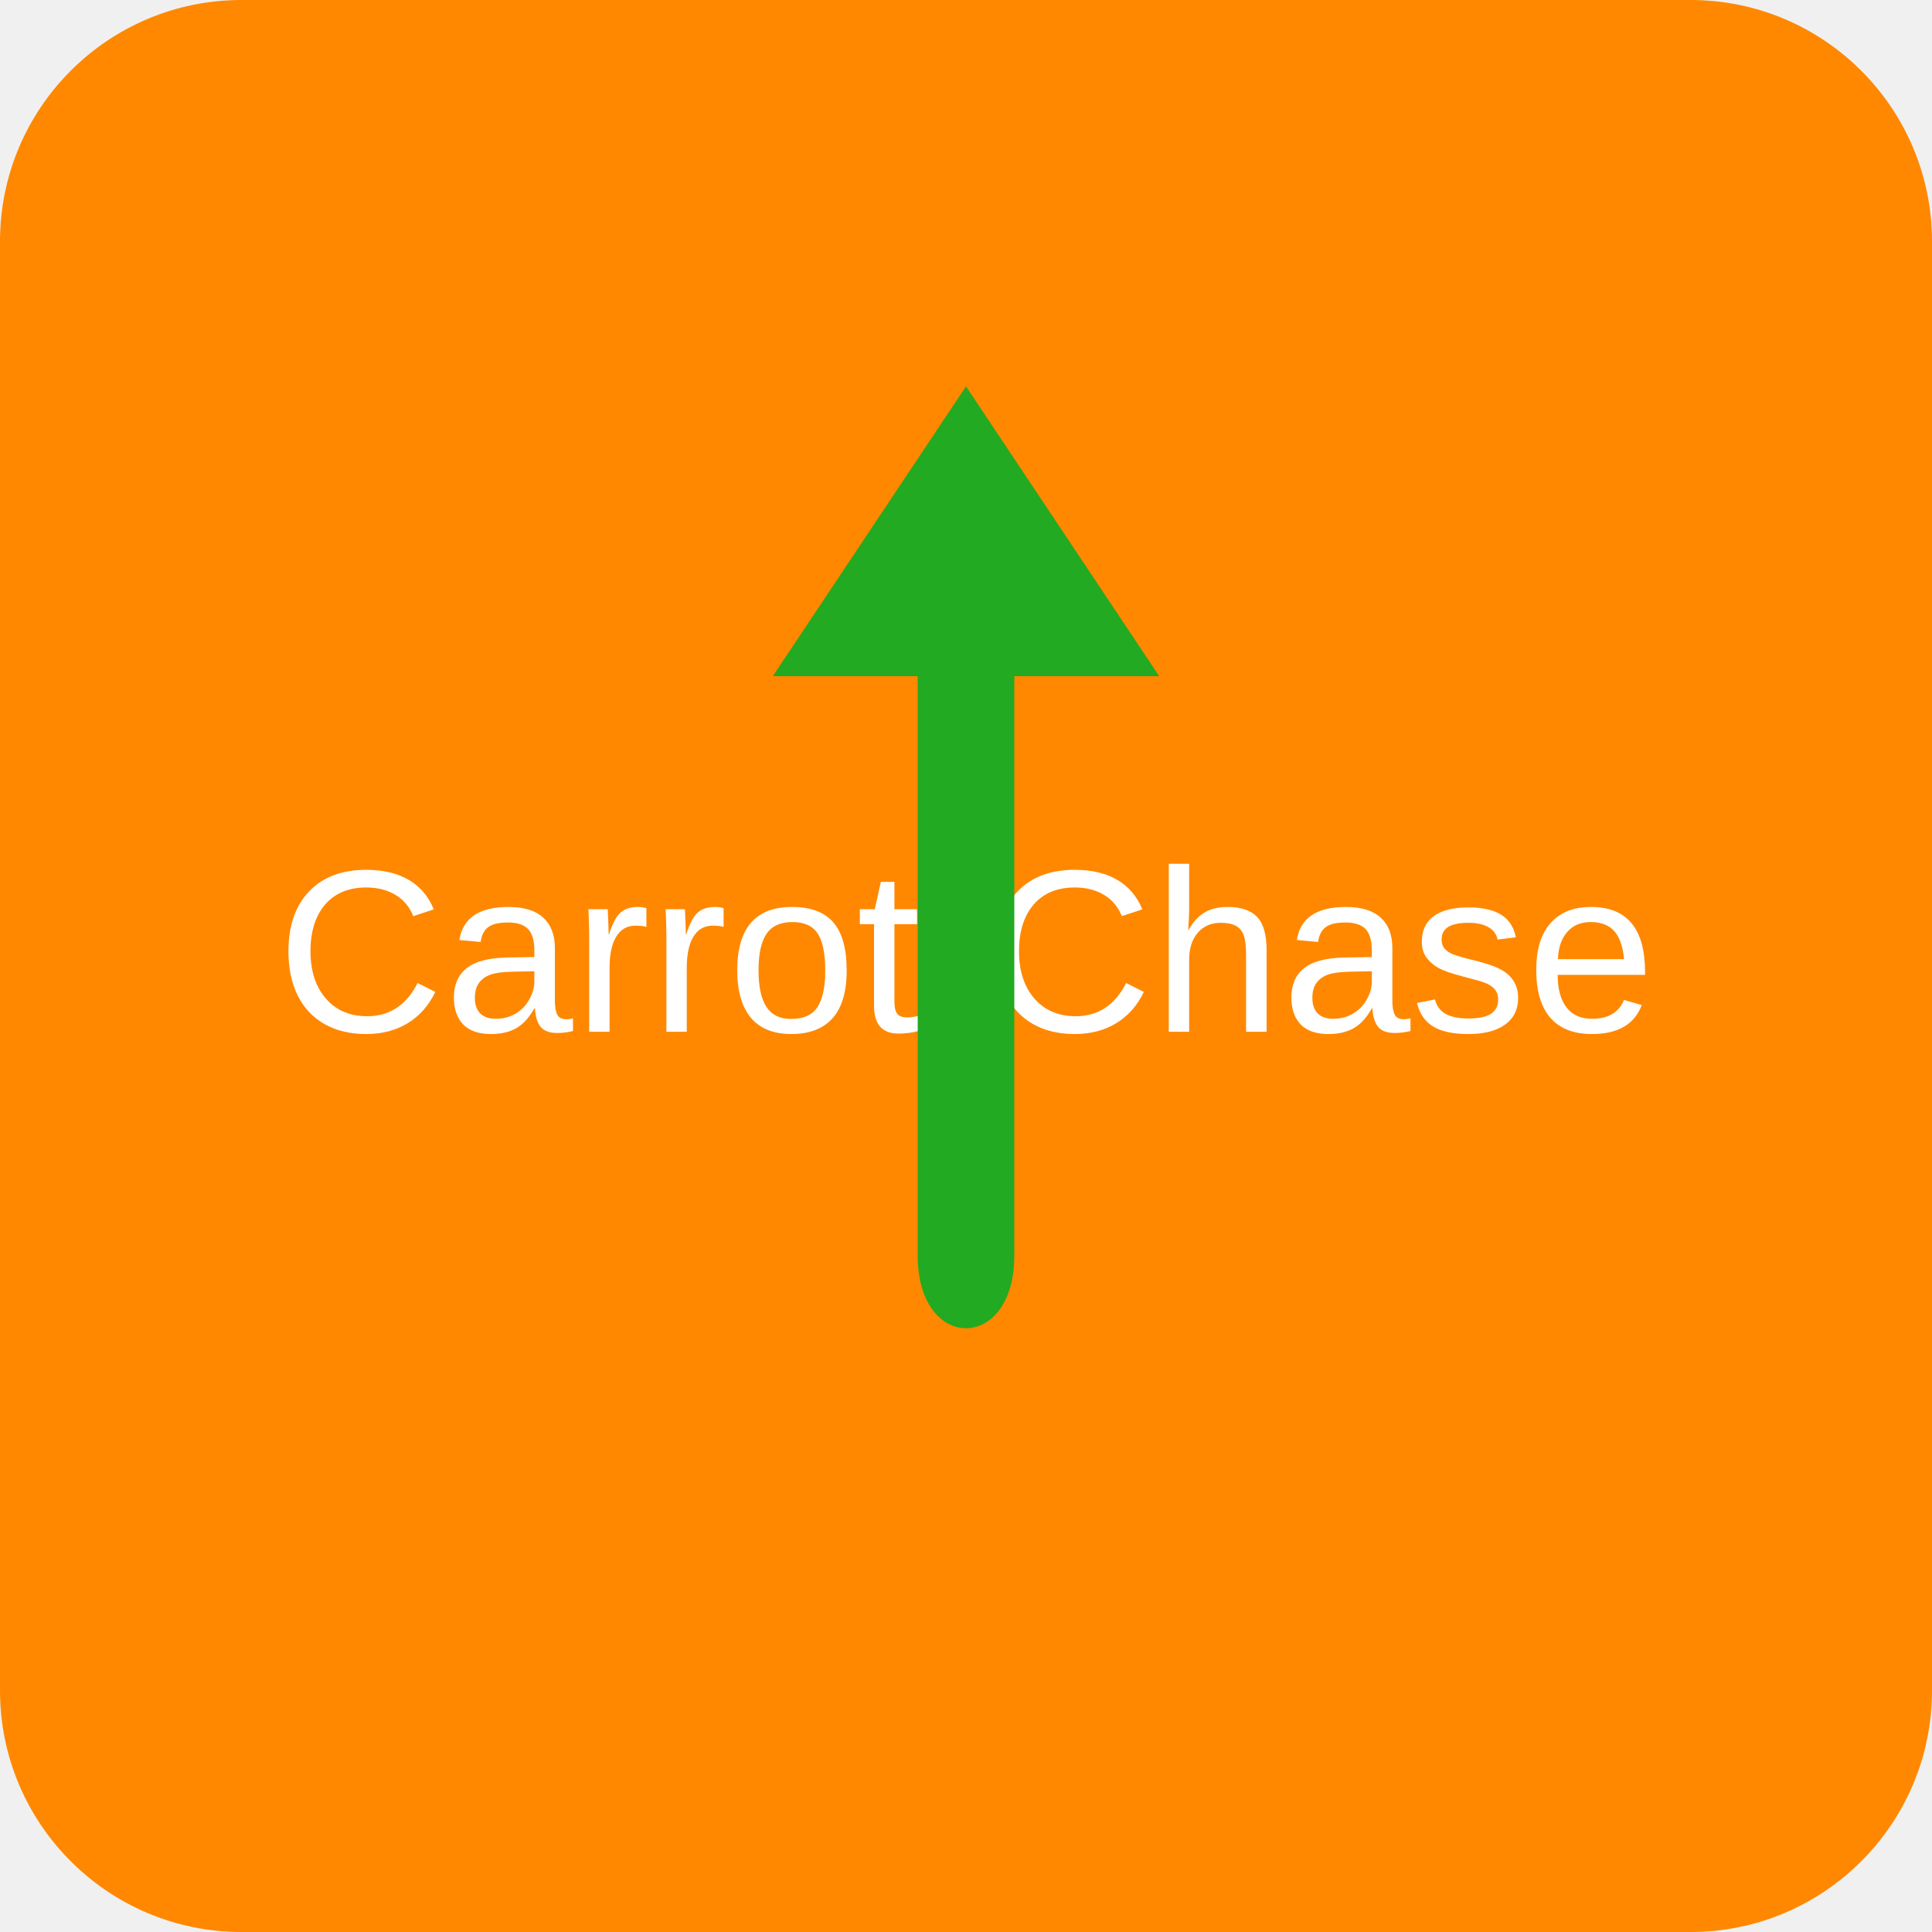
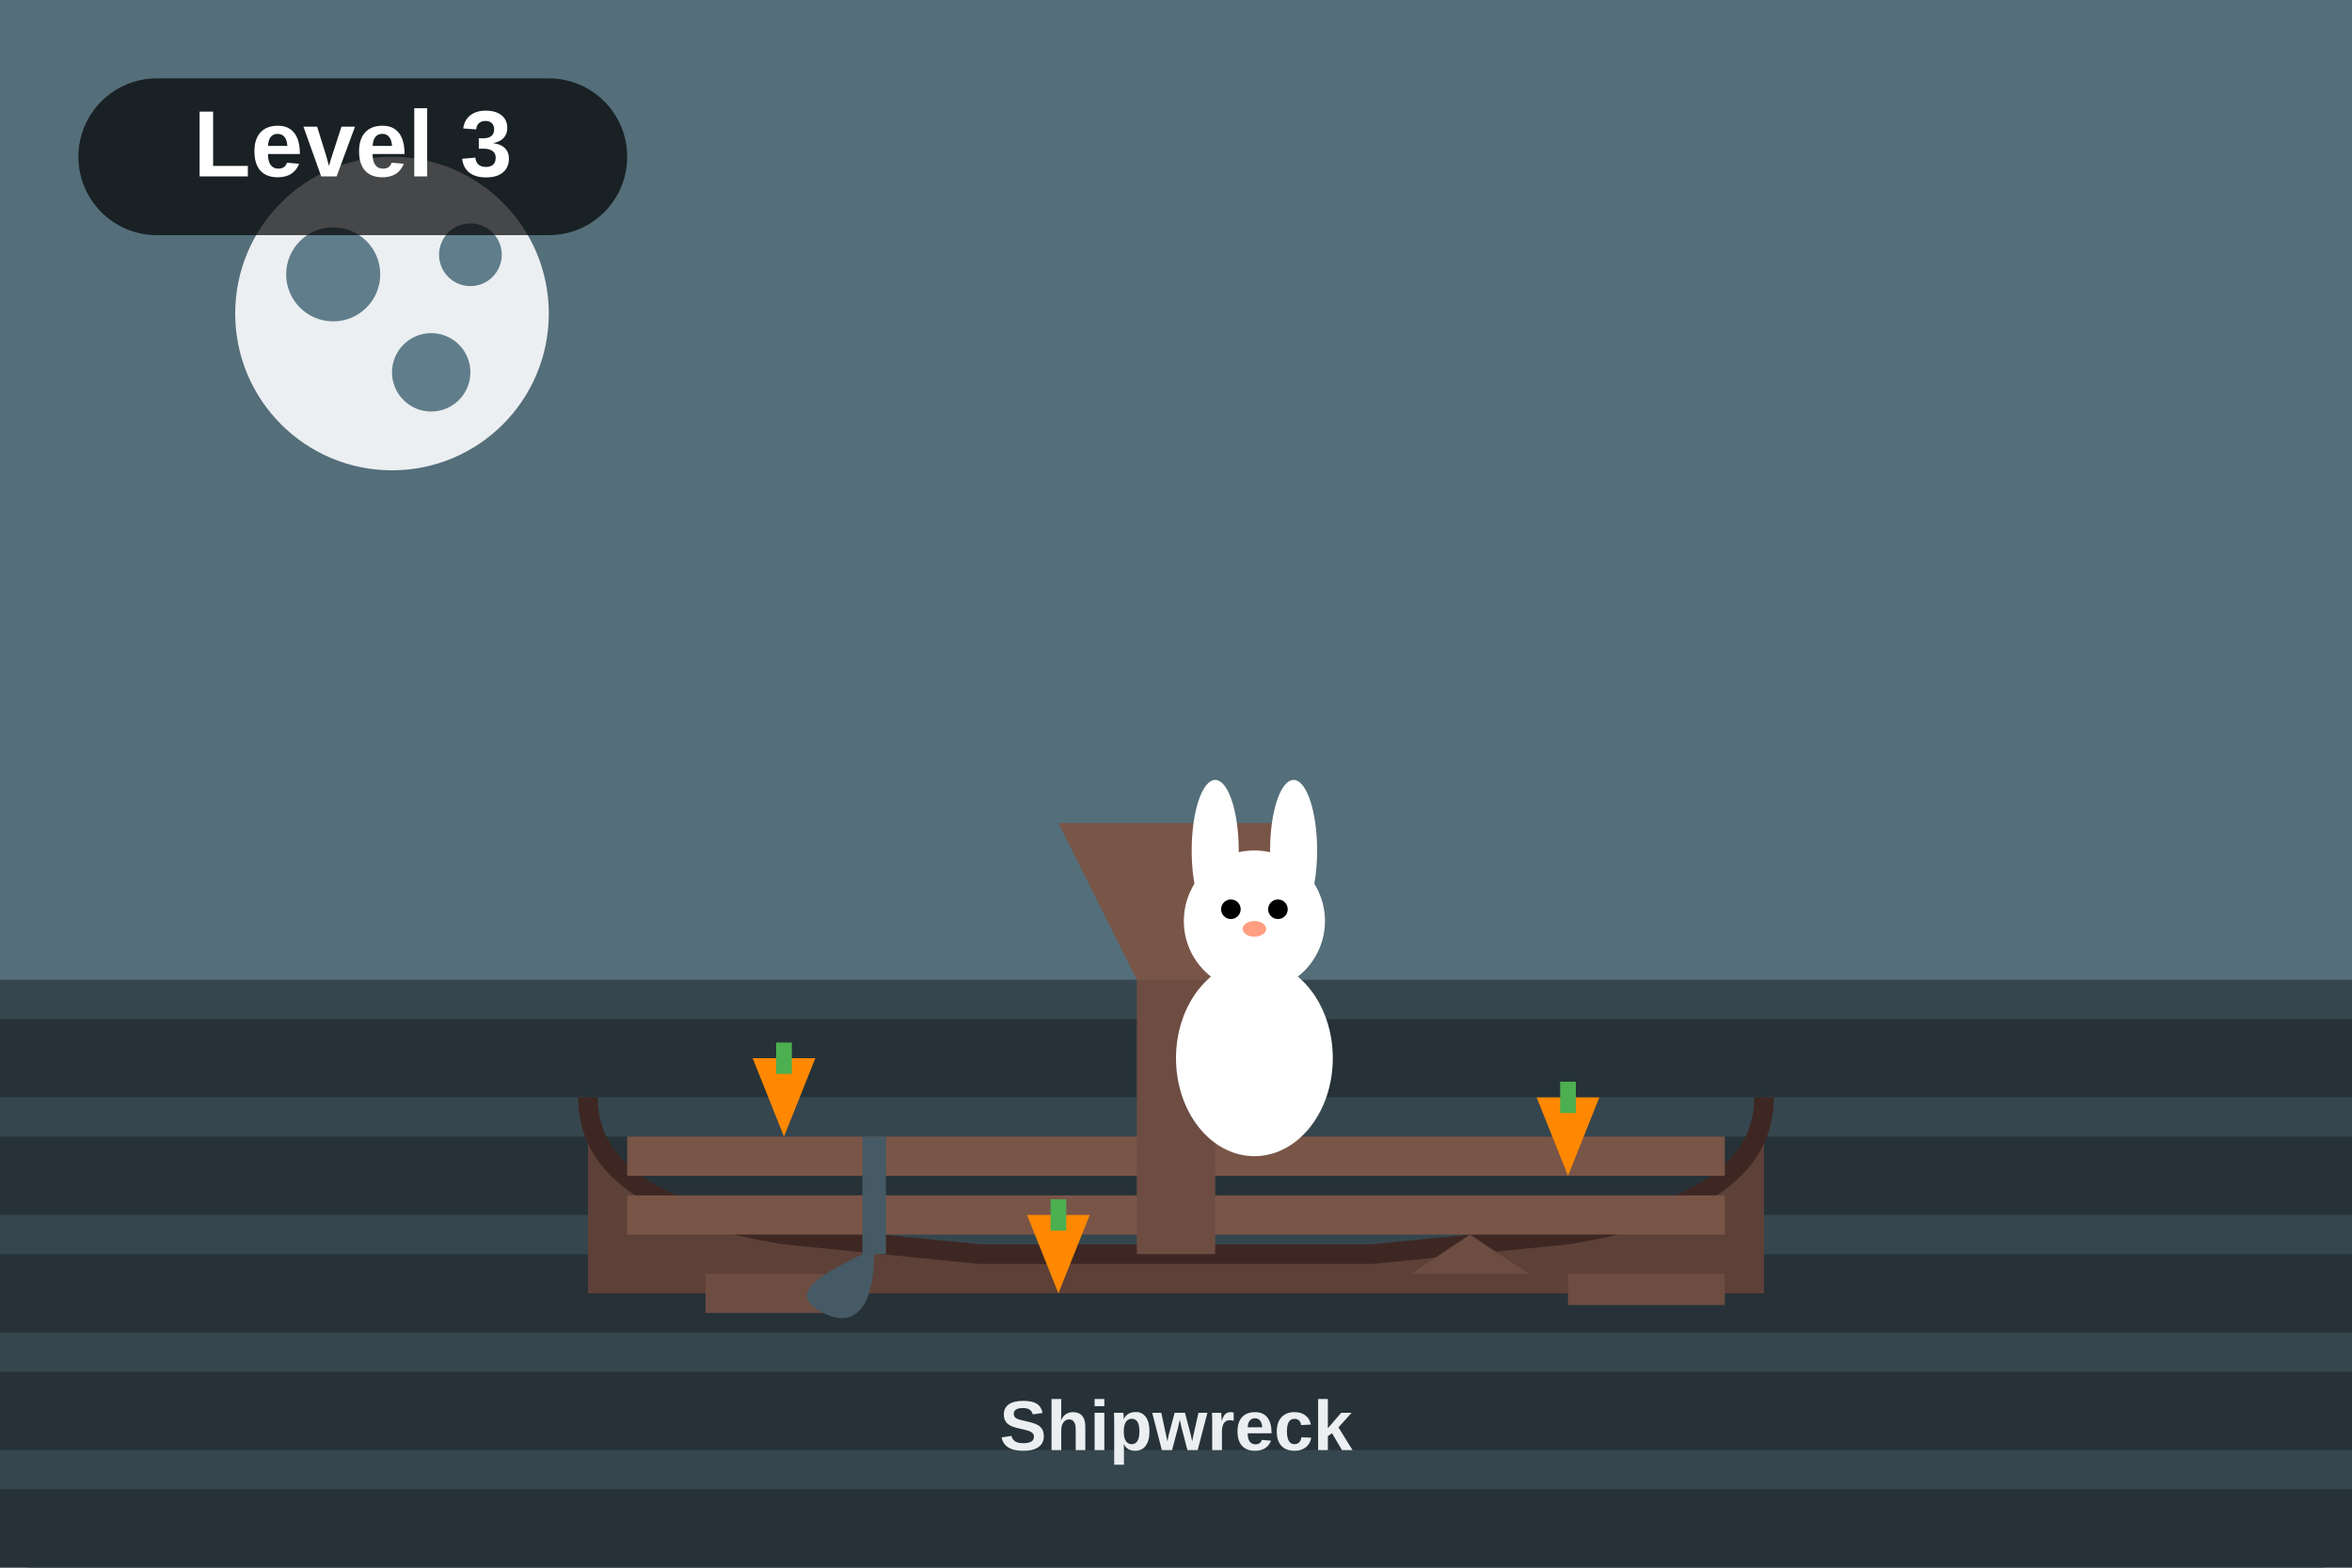
- <svg xmlns="http://www.w3.org/2000/svg" width="200" height="200" viewBox="0 0 200 200">
-   <rect width="200" height="200" fill="#FF8800" rx="25" ry="25" />
-   <text x="100" y="100" font-family="Arial" font-size="24" fill="white" text-anchor="middle" dominant-baseline="middle">Carrot Chase</text>
-   <path d="M100,40 L120,70 L80,70 Z" fill="#22AA22" />
-   <path d="M95,70 L95,130 C95,140 105,140 105,130 L105,70 Z" fill="#22AA22" />
+ <svg xmlns="http://www.w3.org/2000/svg" width="600" height="400" viewBox="0 0 600 400">
+   <rect width="600" height="400" fill="#607D8B" rx="8" ry="8" />
+   <rect x="0" y="0" width="600" height="250" fill="#546E7A" />
+   <circle cx="100" cy="80" r="40" fill="#ECEFF1" />
+   <circle cx="85" cy="70" r="12" fill="#607D8B" />
+   <circle cx="120" cy="65" r="8" fill="#607D8B" />
+   <circle cx="110" cy="95" r="10" fill="#607D8B" />
+   <rect x="0" y="250" width="600" height="150" fill="#263238" />
+   <rect x="0" y="250" width="600" height="10" fill="#455A64" opacity="0.5" />
+   <rect x="0" y="280" width="600" height="10" fill="#455A64" opacity="0.5" />
+   <rect x="0" y="310" width="600" height="10" fill="#455A64" opacity="0.5" />
+   <rect x="0" y="340" width="600" height="10" fill="#455A64" opacity="0.5" />
+   <rect x="0" y="370" width="600" height="10" fill="#455A64" opacity="0.5" />
+   <g transform="translate(300, 330)">
+     <path d="M-150,-50 C-150,-30 -130,-20 -100,-15 L-50,-10 L50,-10 L100,-15 C130,-20 150,-30 150,-50 V0 H-150 Z" fill="#5D4037" />
+     <path d="M-150,-50 C-150,-30 -130,-20 -100,-15 L-50,-10 L50,-10 L100,-15 C130,-20 150,-30 150,-50" fill="none" stroke="#3E2723" stroke-width="5" />
+     <rect x="-140" y="-40" width="280" height="10" fill="#795548" />
+     <rect x="-140" y="-25" width="280" height="10" fill="#795548" />
+     <rect x="-10" y="-80" width="20" height="70" fill="#6D4C41" />
+     <path d="M-10,-80 L10,-80 L30,-120 L-30,-120 Z" fill="#795548" />
+     <rect x="-120" y="-5" width="30" height="10" fill="#6D4C41" />
+     <rect x="100" y="-5" width="40" height="8" fill="#6D4C41" />
+     <path d="M60,-5 L90,-5 L75,-15 Z" fill="#6D4C41" />
+     <rect x="-80" y="-40" width="6" height="30" fill="#455A64" />
+     <path d="M-80,-10 C-90,-5 -100,0 -90,5 C-80,10 -77,0 -77,-10 Z" fill="#455A64" />
+   </g>
+   <g transform="translate(320, 270)">
+     <ellipse cx="0" cy="0" rx="20" ry="25" fill="#FFFFFF" />
+     <circle cx="0" cy="-35" r="18" fill="#FFFFFF" />
+     <ellipse cx="-10" cy="-53" rx="6" ry="18" fill="#FFFFFF" />
+     <ellipse cx="10" cy="-53" rx="6" ry="18" fill="#FFFFFF" />
+     <circle cx="-6" cy="-38" r="2.5" fill="#000000" />
+     <circle cx="6" cy="-38" r="2.5" fill="#000000" />
+     <ellipse cx="0" cy="-33" rx="3" ry="2" fill="#FF9E80" />
+   </g>
+   <g transform="translate(200, 290)">
+     <path d="M0,0 L8,-20 L-8,-20 Z" fill="#FF8800" />
+     <rect x="-2" y="-24" width="4" height="8" fill="#4CAF50" />
+   </g>
+   <g transform="translate(400, 300)">
+     <path d="M0,0 L8,-20 L-8,-20 Z" fill="#FF8800" />
+     <rect x="-2" y="-24" width="4" height="8" fill="#4CAF50" />
+   </g>
+   <g transform="translate(270, 330)">
+     <path d="M0,0 L8,-20 L-8,-20 Z" fill="#FF8800" />
+     <rect x="-2" y="-24" width="4" height="8" fill="#4CAF50" />
+   </g>
+   <rect x="20" y="20" width="140" height="40" rx="20" ry="20" fill="rgba(0,0,0,0.7)" />
+   <text x="90" y="45" font-family="Arial, sans-serif" font-size="24" font-weight="bold" fill="white" text-anchor="middle">Level 3</text>
+   <text x="300" y="370" font-family="Arial, sans-serif" font-size="18" font-weight="bold" fill="#ECEFF1" text-anchor="middle">Shipwreck</text>
</svg>
